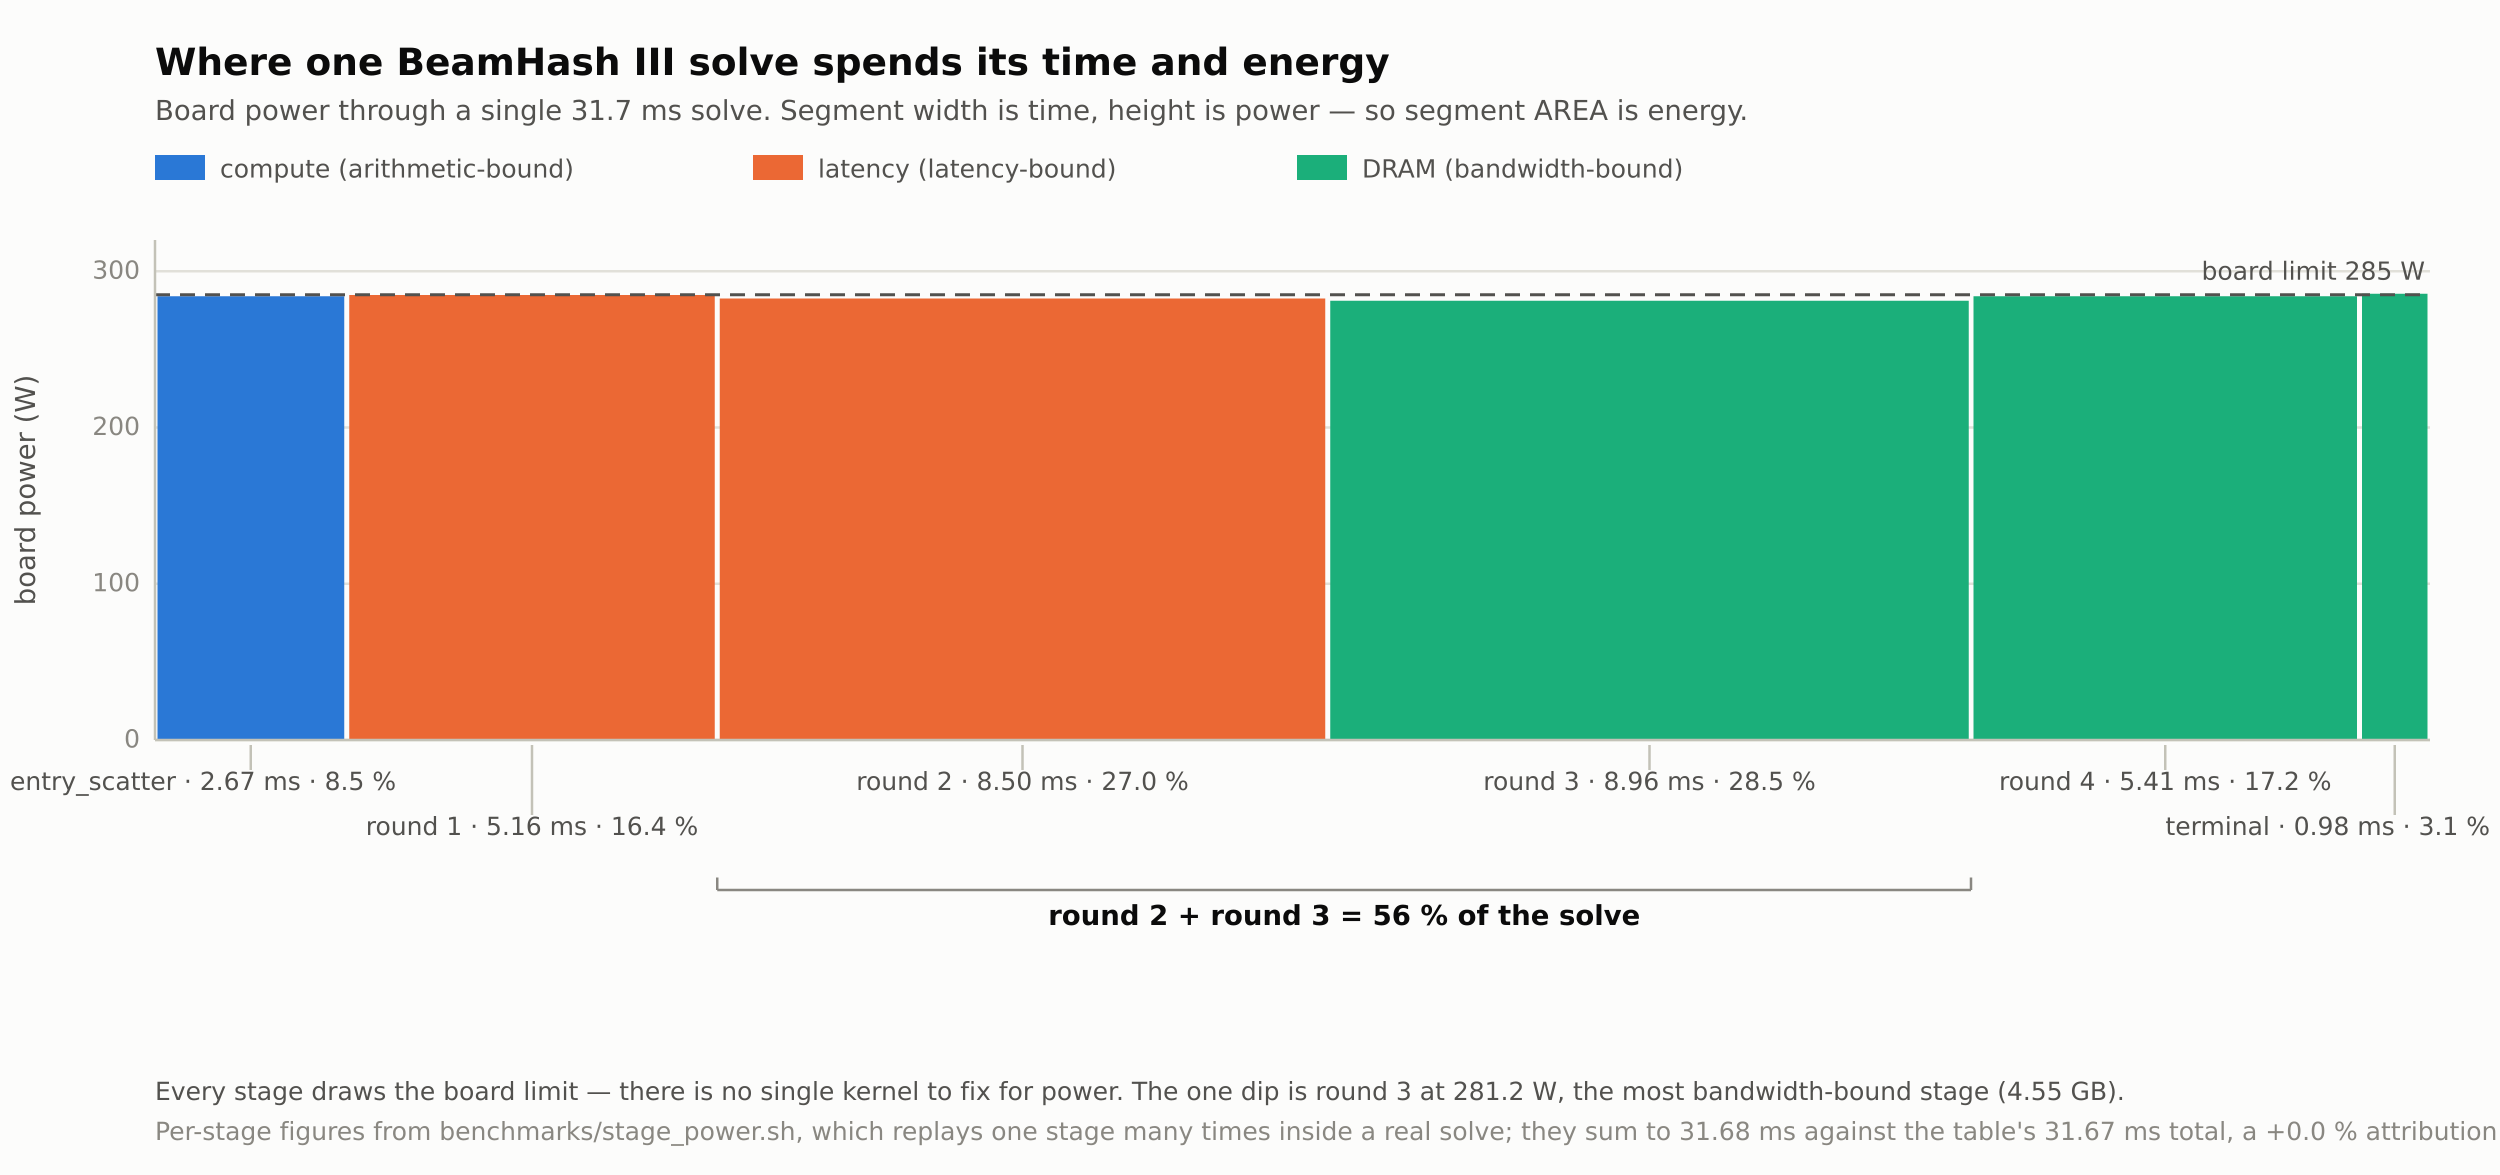
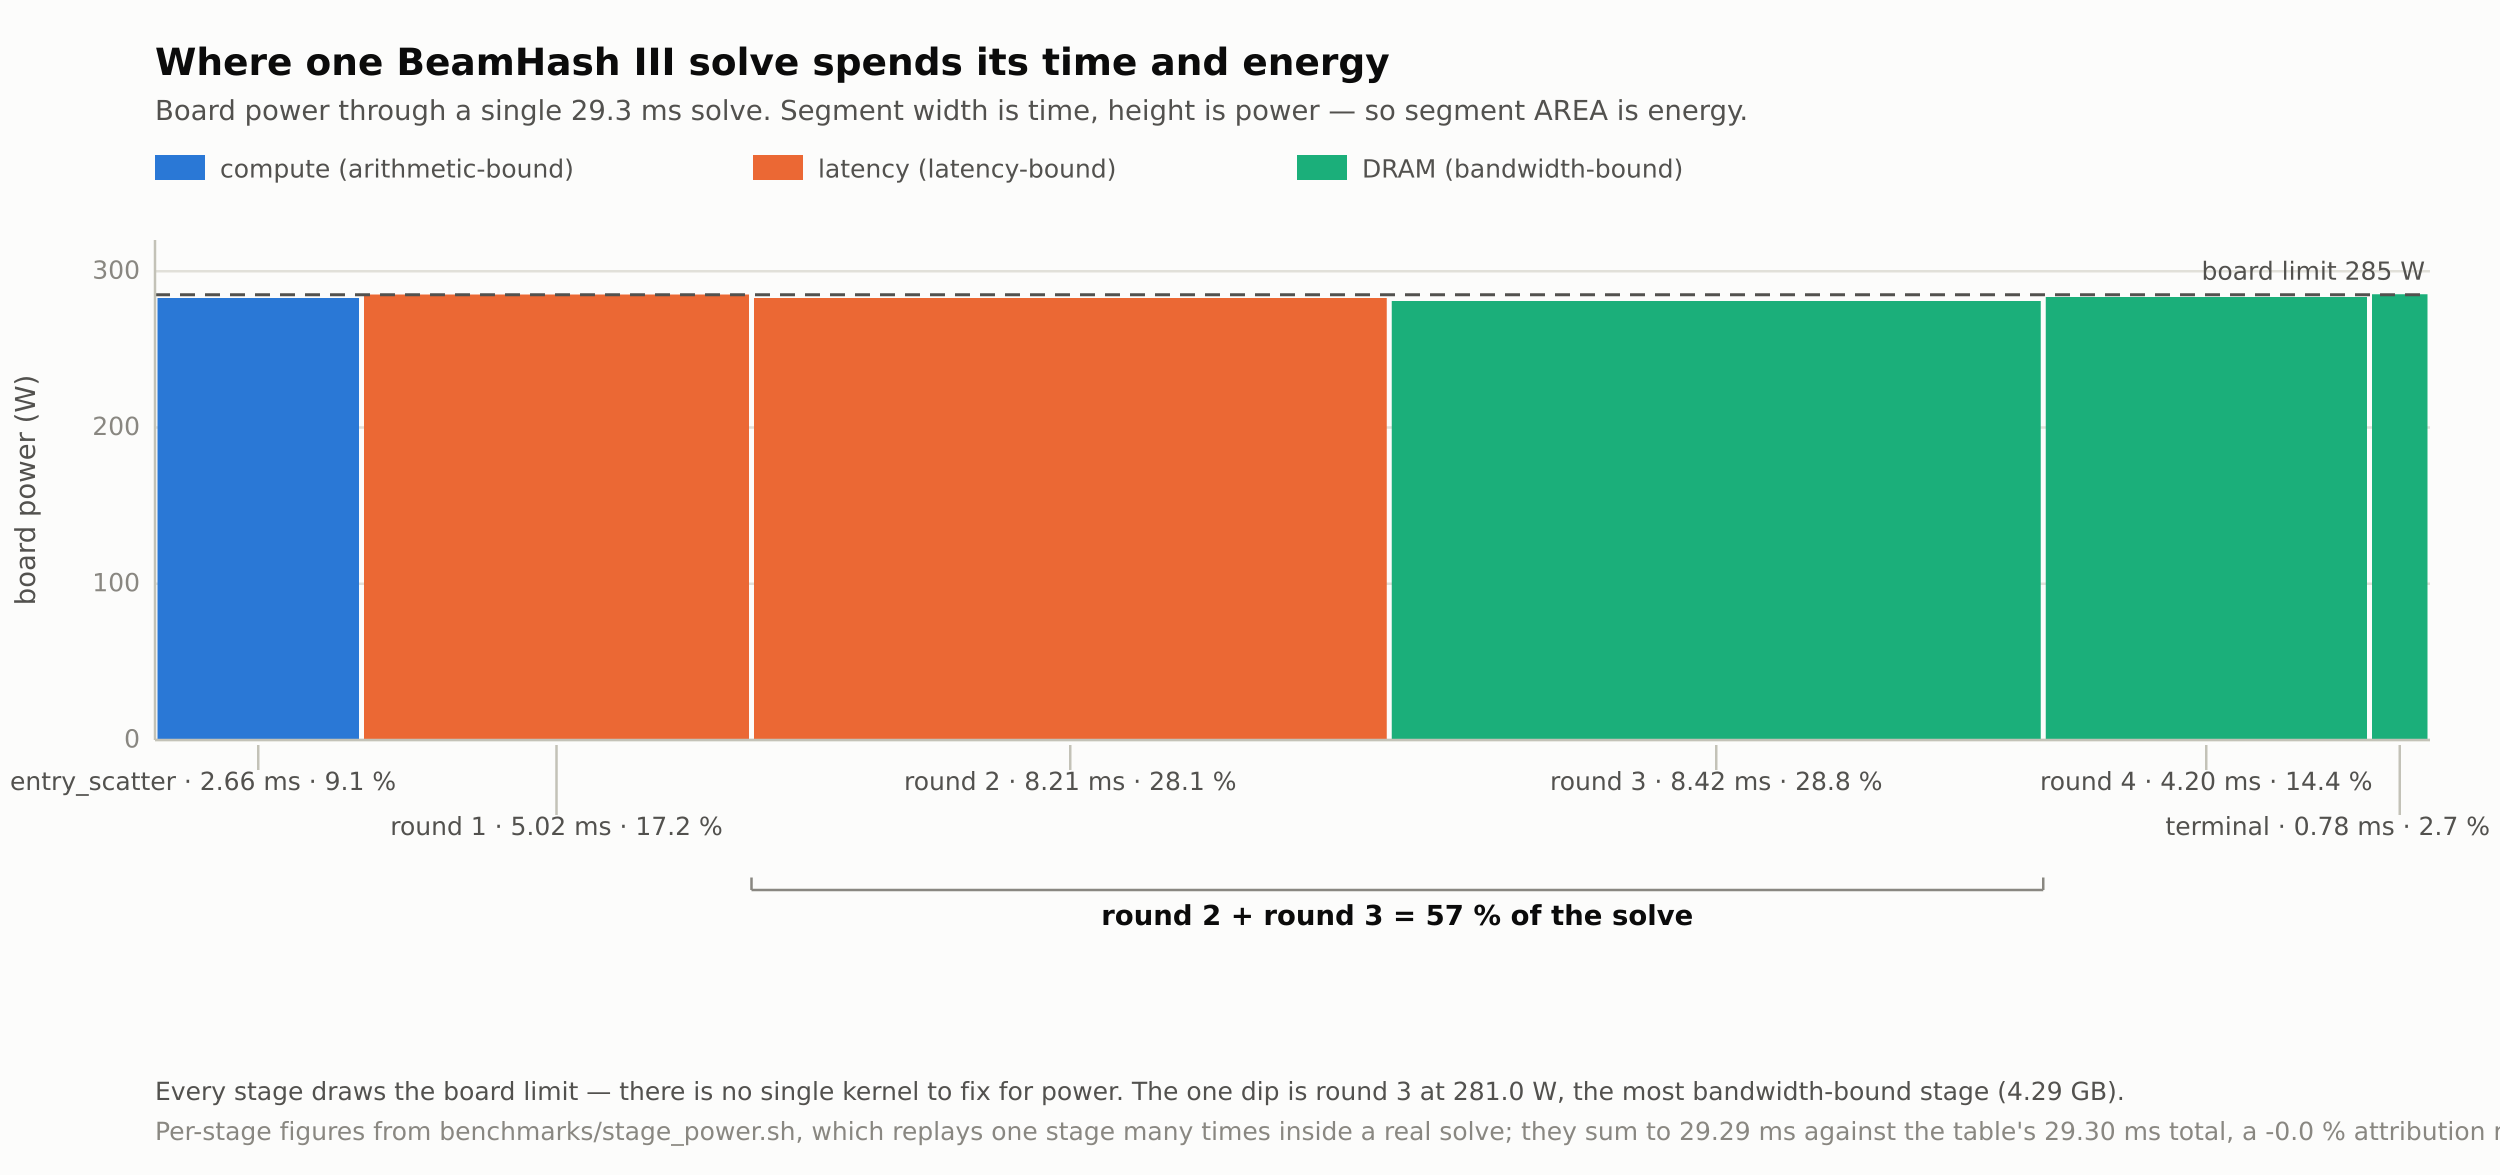
<svg xmlns="http://www.w3.org/2000/svg" width="1000" height="470" viewBox="0 0 1000 470" font-family="DejaVu Sans, Helvetica, Arial, sans-serif">
  <rect width="1000" height="470" fill="#fcfcfb" />
  <text x="62" y="30" font-size="15" font-weight="bold" fill="#0b0b0b">Where one BeamHash III solve spends its time and energy</text>
-   <text x="62" y="48" font-size="11" fill="#52514e">Board power through a single 31.7 ms solve. Segment width is time, height is power — so segment AREA is energy.</text>
+   <text x="62" y="48" font-size="11" fill="#52514e">Board power through a single 29.3 ms solve. Segment width is time, height is power — so segment AREA is energy.</text>
  <rect x="62" y="62" width="20" height="10" fill="#2a78d6" />
  <text x="88" y="71" font-size="10" fill="#52514e">compute (arithmetic-bound)</text>
  <rect x="301.2" y="62" width="20" height="10" fill="#eb6834" />
  <text x="327.2" y="71" font-size="10" fill="#52514e">latency (latency-bound)</text>
  <rect x="518.8" y="62" width="20" height="10" fill="#1baf7a" />
  <text x="544.8" y="71" font-size="10" fill="#52514e">DRAM (bandwidth-bound)</text>
  <line x1="62" y1="296" x2="972" y2="296" stroke="#e1e0d9" stroke-width="1" />
  <text x="56" y="299" font-size="10" fill="#898781" text-anchor="end">0</text>
  <line x1="62" y1="233.5" x2="972" y2="233.5" stroke="#e1e0d9" stroke-width="1" />
  <text x="56" y="236.5" font-size="10" fill="#898781" text-anchor="end">100</text>
  <line x1="62" y1="171" x2="972" y2="171" stroke="#e1e0d9" stroke-width="1" />
  <text x="56" y="174" font-size="10" fill="#898781" text-anchor="end">200</text>
  <line x1="62" y1="108.5" x2="972" y2="108.5" stroke="#e1e0d9" stroke-width="1" />
  <text x="56" y="111.5" font-size="10" fill="#898781" text-anchor="end">300</text>
  <text x="14" y="196" font-size="11" fill="#52514e" text-anchor="middle" transform="rotate(-90 14 196)">board power (W)</text>
-   <rect x="63" y="118.5" width="74.7" height="177.5" fill="#2a78d6" />
-   <rect x="139.7" y="118" width="146.2" height="178" fill="#eb6834" />
-   <rect x="287.9" y="119.4" width="242.2" height="176.6" fill="#eb6834" />
-   <rect x="532.1" y="120.3" width="255.4" height="175.7" fill="#1baf7a" />
-   <rect x="789.4" y="118.5" width="153.4" height="177.5" fill="#1baf7a" />
-   <rect x="944.8" y="117.5" width="26.2" height="178.5" fill="#1baf7a" />
+   <rect x="63" y="119.2" width="80.6" height="176.8" fill="#2a78d6" />
+   <rect x="145.6" y="117.8" width="154.0" height="178.2" fill="#eb6834" />
+   <rect x="301.6" y="119.2" width="253.1" height="176.8" fill="#eb6834" />
+   <rect x="556.7" y="120.4" width="259.6" height="175.6" fill="#1baf7a" />
+   <rect x="818.3" y="118.8" width="128.5" height="177.2" fill="#1baf7a" />
+   <rect x="948.8" y="117.7" width="22.2" height="178.3" fill="#1baf7a" />
  <line x1="62" y1="117.9" x2="972" y2="117.9" stroke="#52514e" stroke-width="1.2" stroke-dasharray="6 4" />
  <text x="970" y="111.9" font-size="10" fill="#52514e" text-anchor="end">board limit 285 W</text>
  <line x1="62" y1="296" x2="972" y2="296" stroke="#c3c2b7" stroke-width="1" />
  <line x1="62" y1="96" x2="62" y2="296" stroke="#c3c2b7" stroke-width="1" />
-   <line x1="100.3" y1="298" x2="100.3" y2="308" stroke="#c3c2b7" stroke-width="1" />
-   <text x="4" y="316" font-size="10" fill="#52514e" text-anchor="start">entry_scatter · 2.67 ms · 8.5 %</text>
-   <line x1="212.8" y1="298" x2="212.8" y2="326" stroke="#c3c2b7" stroke-width="1" />
-   <text x="212.8" y="334" font-size="10" fill="#52514e" text-anchor="middle">round 1 · 5.16 ms · 16.4 %</text>
-   <line x1="409.0" y1="298" x2="409.0" y2="308" stroke="#c3c2b7" stroke-width="1" />
-   <text x="409.0" y="316" font-size="10" fill="#52514e" text-anchor="middle">round 2 · 8.50 ms · 27.0 %</text>
-   <line x1="659.8" y1="298" x2="659.8" y2="308" stroke="#c3c2b7" stroke-width="1" />
-   <text x="659.8" y="316" font-size="10" fill="#52514e" text-anchor="middle">round 3 · 8.96 ms · 28.5 %</text>
-   <line x1="866.1" y1="298" x2="866.1" y2="308" stroke="#c3c2b7" stroke-width="1" />
-   <text x="866.1" y="316" font-size="10" fill="#52514e" text-anchor="middle">round 4 · 5.41 ms · 17.2 %</text>
-   <line x1="957.9" y1="298" x2="957.9" y2="326" stroke="#c3c2b7" stroke-width="1" />
-   <text x="996" y="334" font-size="10" fill="#52514e" text-anchor="end">terminal · 0.98 ms · 3.1 %</text>
-   <line x1="286.9" y1="356" x2="788.4" y2="356" stroke="#898781" stroke-width="1" />
-   <line x1="286.9" y1="356" x2="286.9" y2="351" stroke="#898781" stroke-width="1" />
-   <line x1="788.4" y1="356" x2="788.4" y2="351" stroke="#898781" stroke-width="1" />
-   <text x="537.7" y="370" font-size="11" font-weight="bold" fill="#0b0b0b" text-anchor="middle">round 2 + round 3 = 56 % of the solve</text>
-   <text x="62" y="440" font-size="10" fill="#52514e">Every stage draws the board limit — there is no single kernel to fix for power. The one dip is round 3 at 281.2 W, the most bandwidth-bound stage (4.55 GB).</text>
-   <text x="62" y="456" font-size="10" fill="#898781">Per-stage figures from benchmarks/stage_power.sh, which replays one stage many times inside a real solve; they sum to 31.68 ms against the table's 31.67 ms total, a +0.0 % attribution residual.</text>
+   <line x1="103.3" y1="298" x2="103.3" y2="308" stroke="#c3c2b7" stroke-width="1" />
+   <text x="4" y="316" font-size="10" fill="#52514e" text-anchor="start">entry_scatter · 2.66 ms · 9.1 %</text>
+   <line x1="222.6" y1="298" x2="222.6" y2="326" stroke="#c3c2b7" stroke-width="1" />
+   <text x="222.6" y="334" font-size="10" fill="#52514e" text-anchor="middle">round 1 · 5.02 ms · 17.2 %</text>
+   <line x1="428.1" y1="298" x2="428.1" y2="308" stroke="#c3c2b7" stroke-width="1" />
+   <text x="428.1" y="316" font-size="10" fill="#52514e" text-anchor="middle">round 2 · 8.21 ms · 28.1 %</text>
+   <line x1="686.5" y1="298" x2="686.5" y2="308" stroke="#c3c2b7" stroke-width="1" />
+   <text x="686.5" y="316" font-size="10" fill="#52514e" text-anchor="middle">round 3 · 8.42 ms · 28.8 %</text>
+   <line x1="882.5" y1="298" x2="882.5" y2="308" stroke="#c3c2b7" stroke-width="1" />
+   <text x="882.5" y="316" font-size="10" fill="#52514e" text-anchor="middle">round 4 · 4.20 ms · 14.4 %</text>
+   <line x1="959.9" y1="298" x2="959.9" y2="326" stroke="#c3c2b7" stroke-width="1" />
+   <text x="996" y="334" font-size="10" fill="#52514e" text-anchor="end">terminal · 0.78 ms · 2.7 %</text>
+   <line x1="300.6" y1="356" x2="817.3" y2="356" stroke="#898781" stroke-width="1" />
+   <line x1="300.6" y1="356" x2="300.6" y2="351" stroke="#898781" stroke-width="1" />
+   <line x1="817.3" y1="356" x2="817.3" y2="351" stroke="#898781" stroke-width="1" />
+   <text x="558.9" y="370" font-size="11" font-weight="bold" fill="#0b0b0b" text-anchor="middle">round 2 + round 3 = 57 % of the solve</text>
+   <text x="62" y="440" font-size="10" fill="#52514e">Every stage draws the board limit — there is no single kernel to fix for power. The one dip is round 3 at 281.0 W, the most bandwidth-bound stage (4.29 GB).</text>
+   <text x="62" y="456" font-size="10" fill="#898781">Per-stage figures from benchmarks/stage_power.sh, which replays one stage many times inside a real solve; they sum to 29.29 ms against the table's 29.30 ms total, a -0.0 % attribution residual.</text>
</svg>
